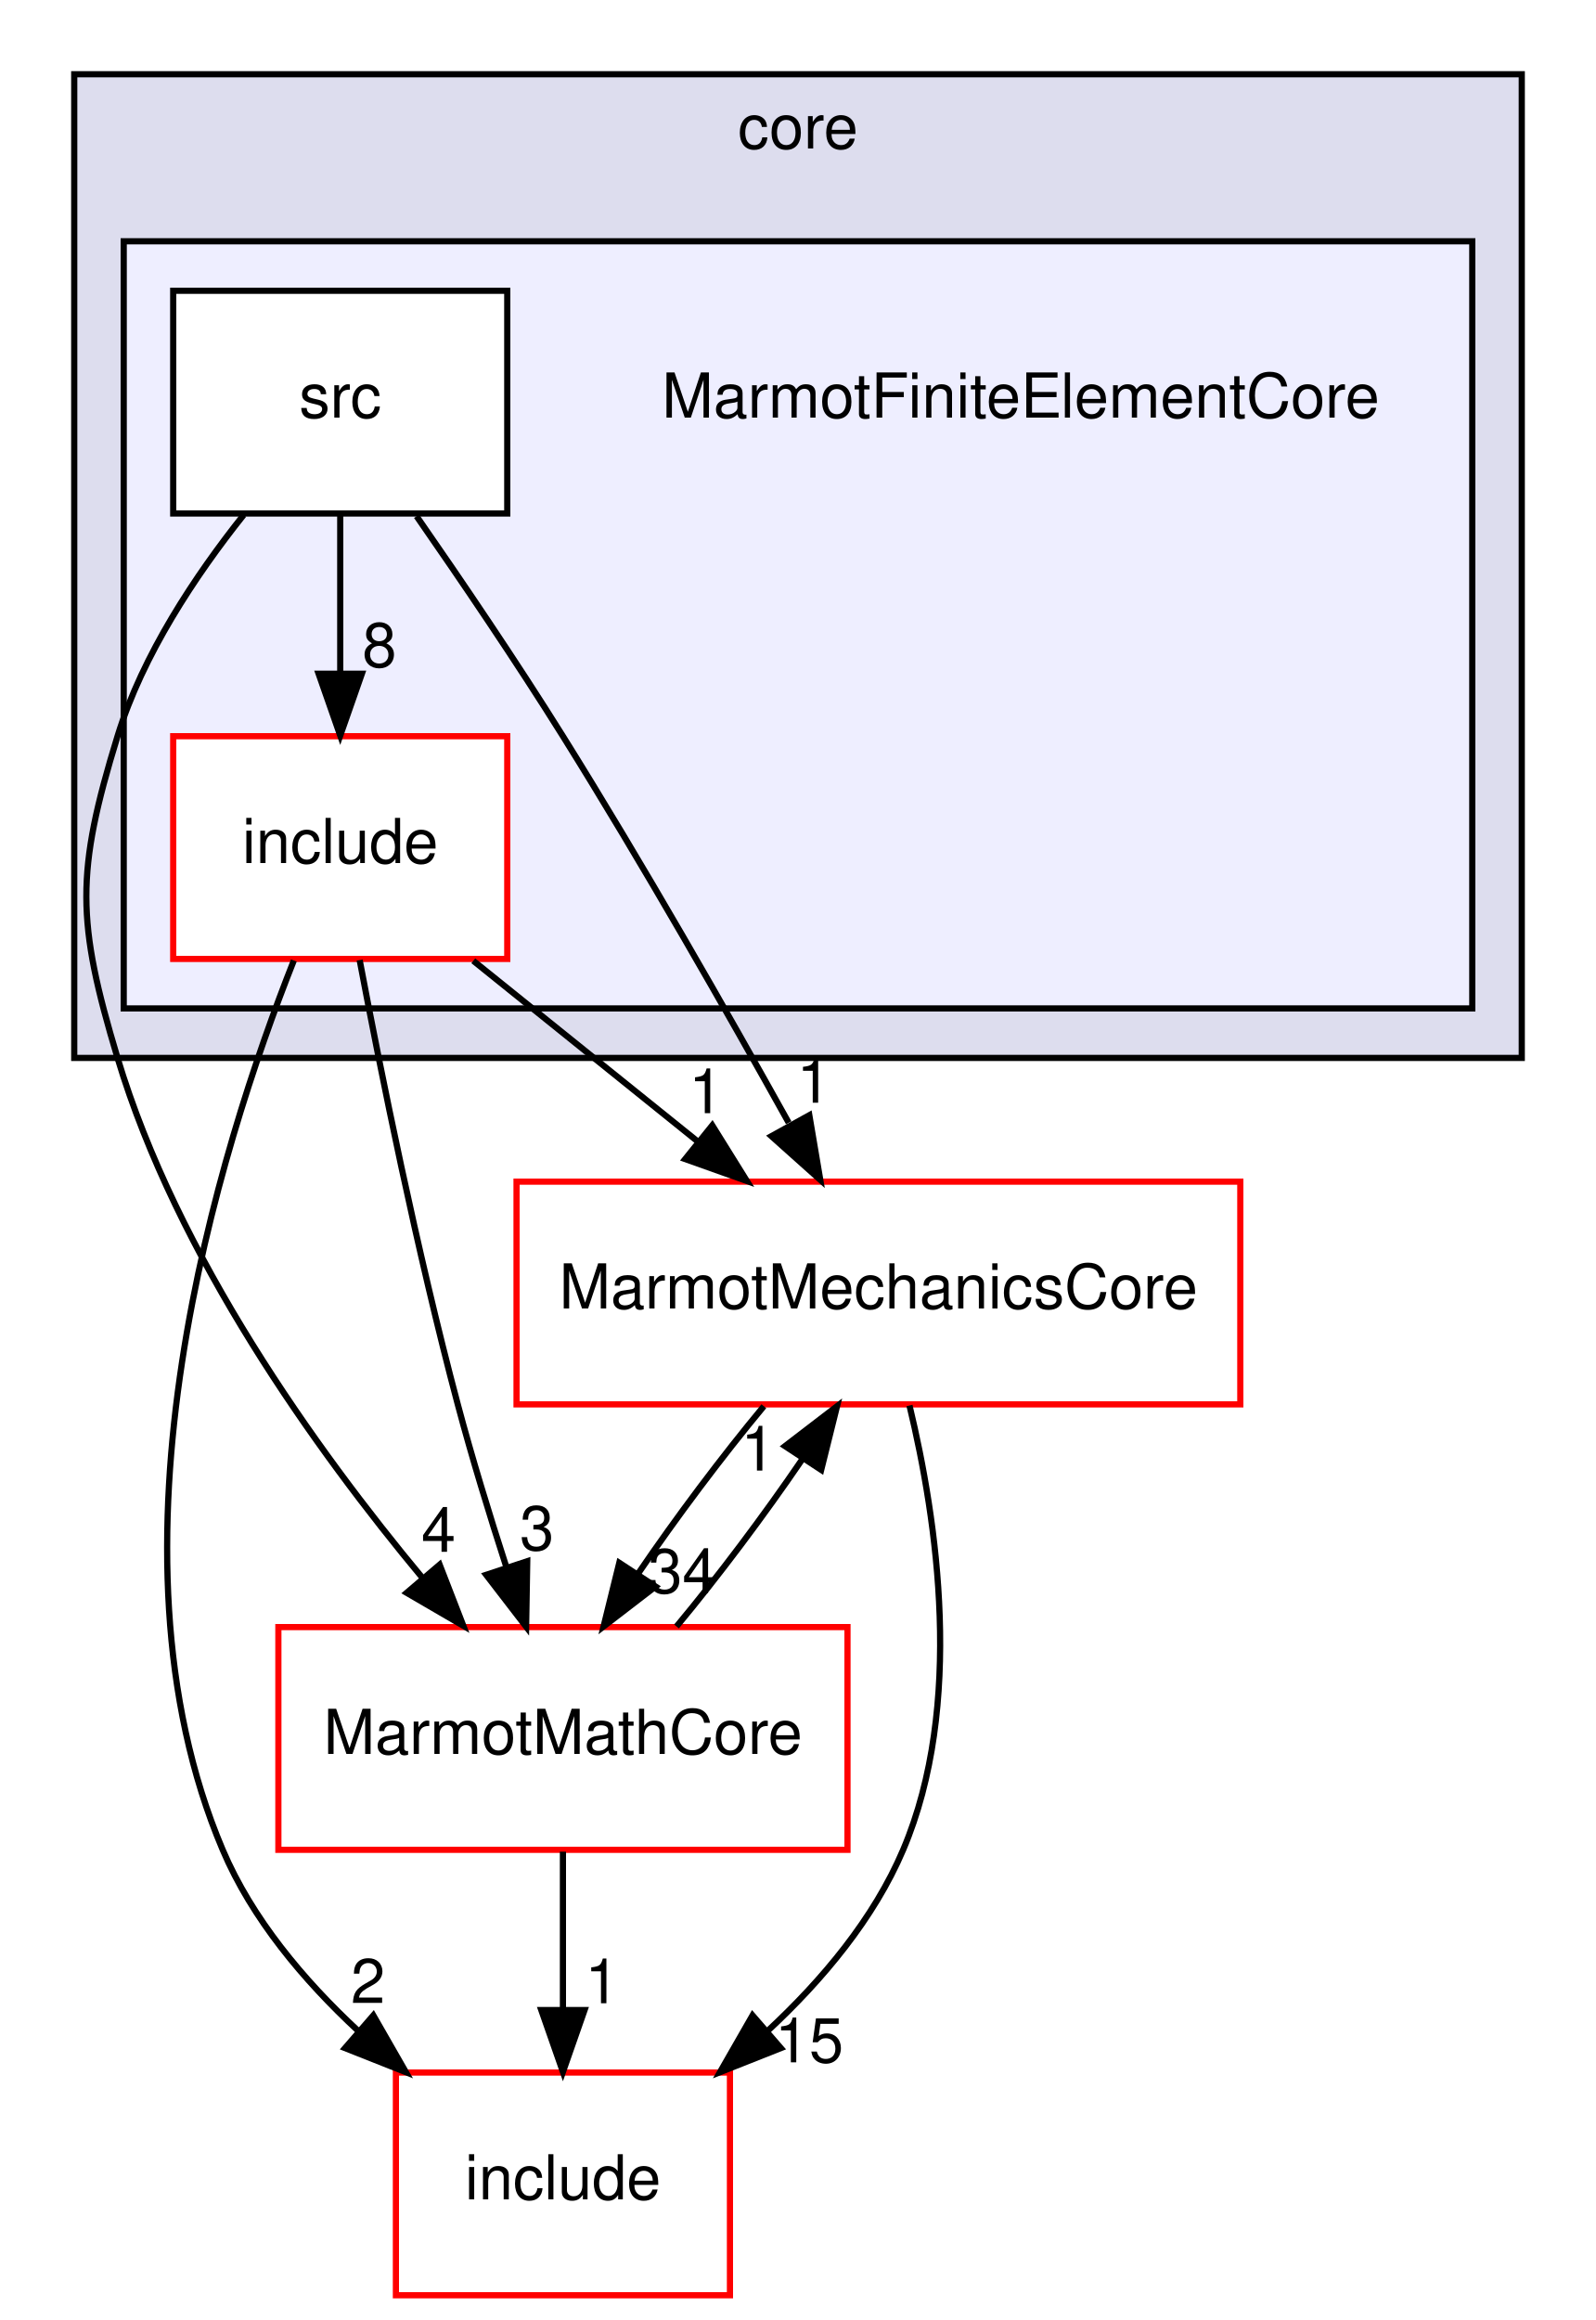
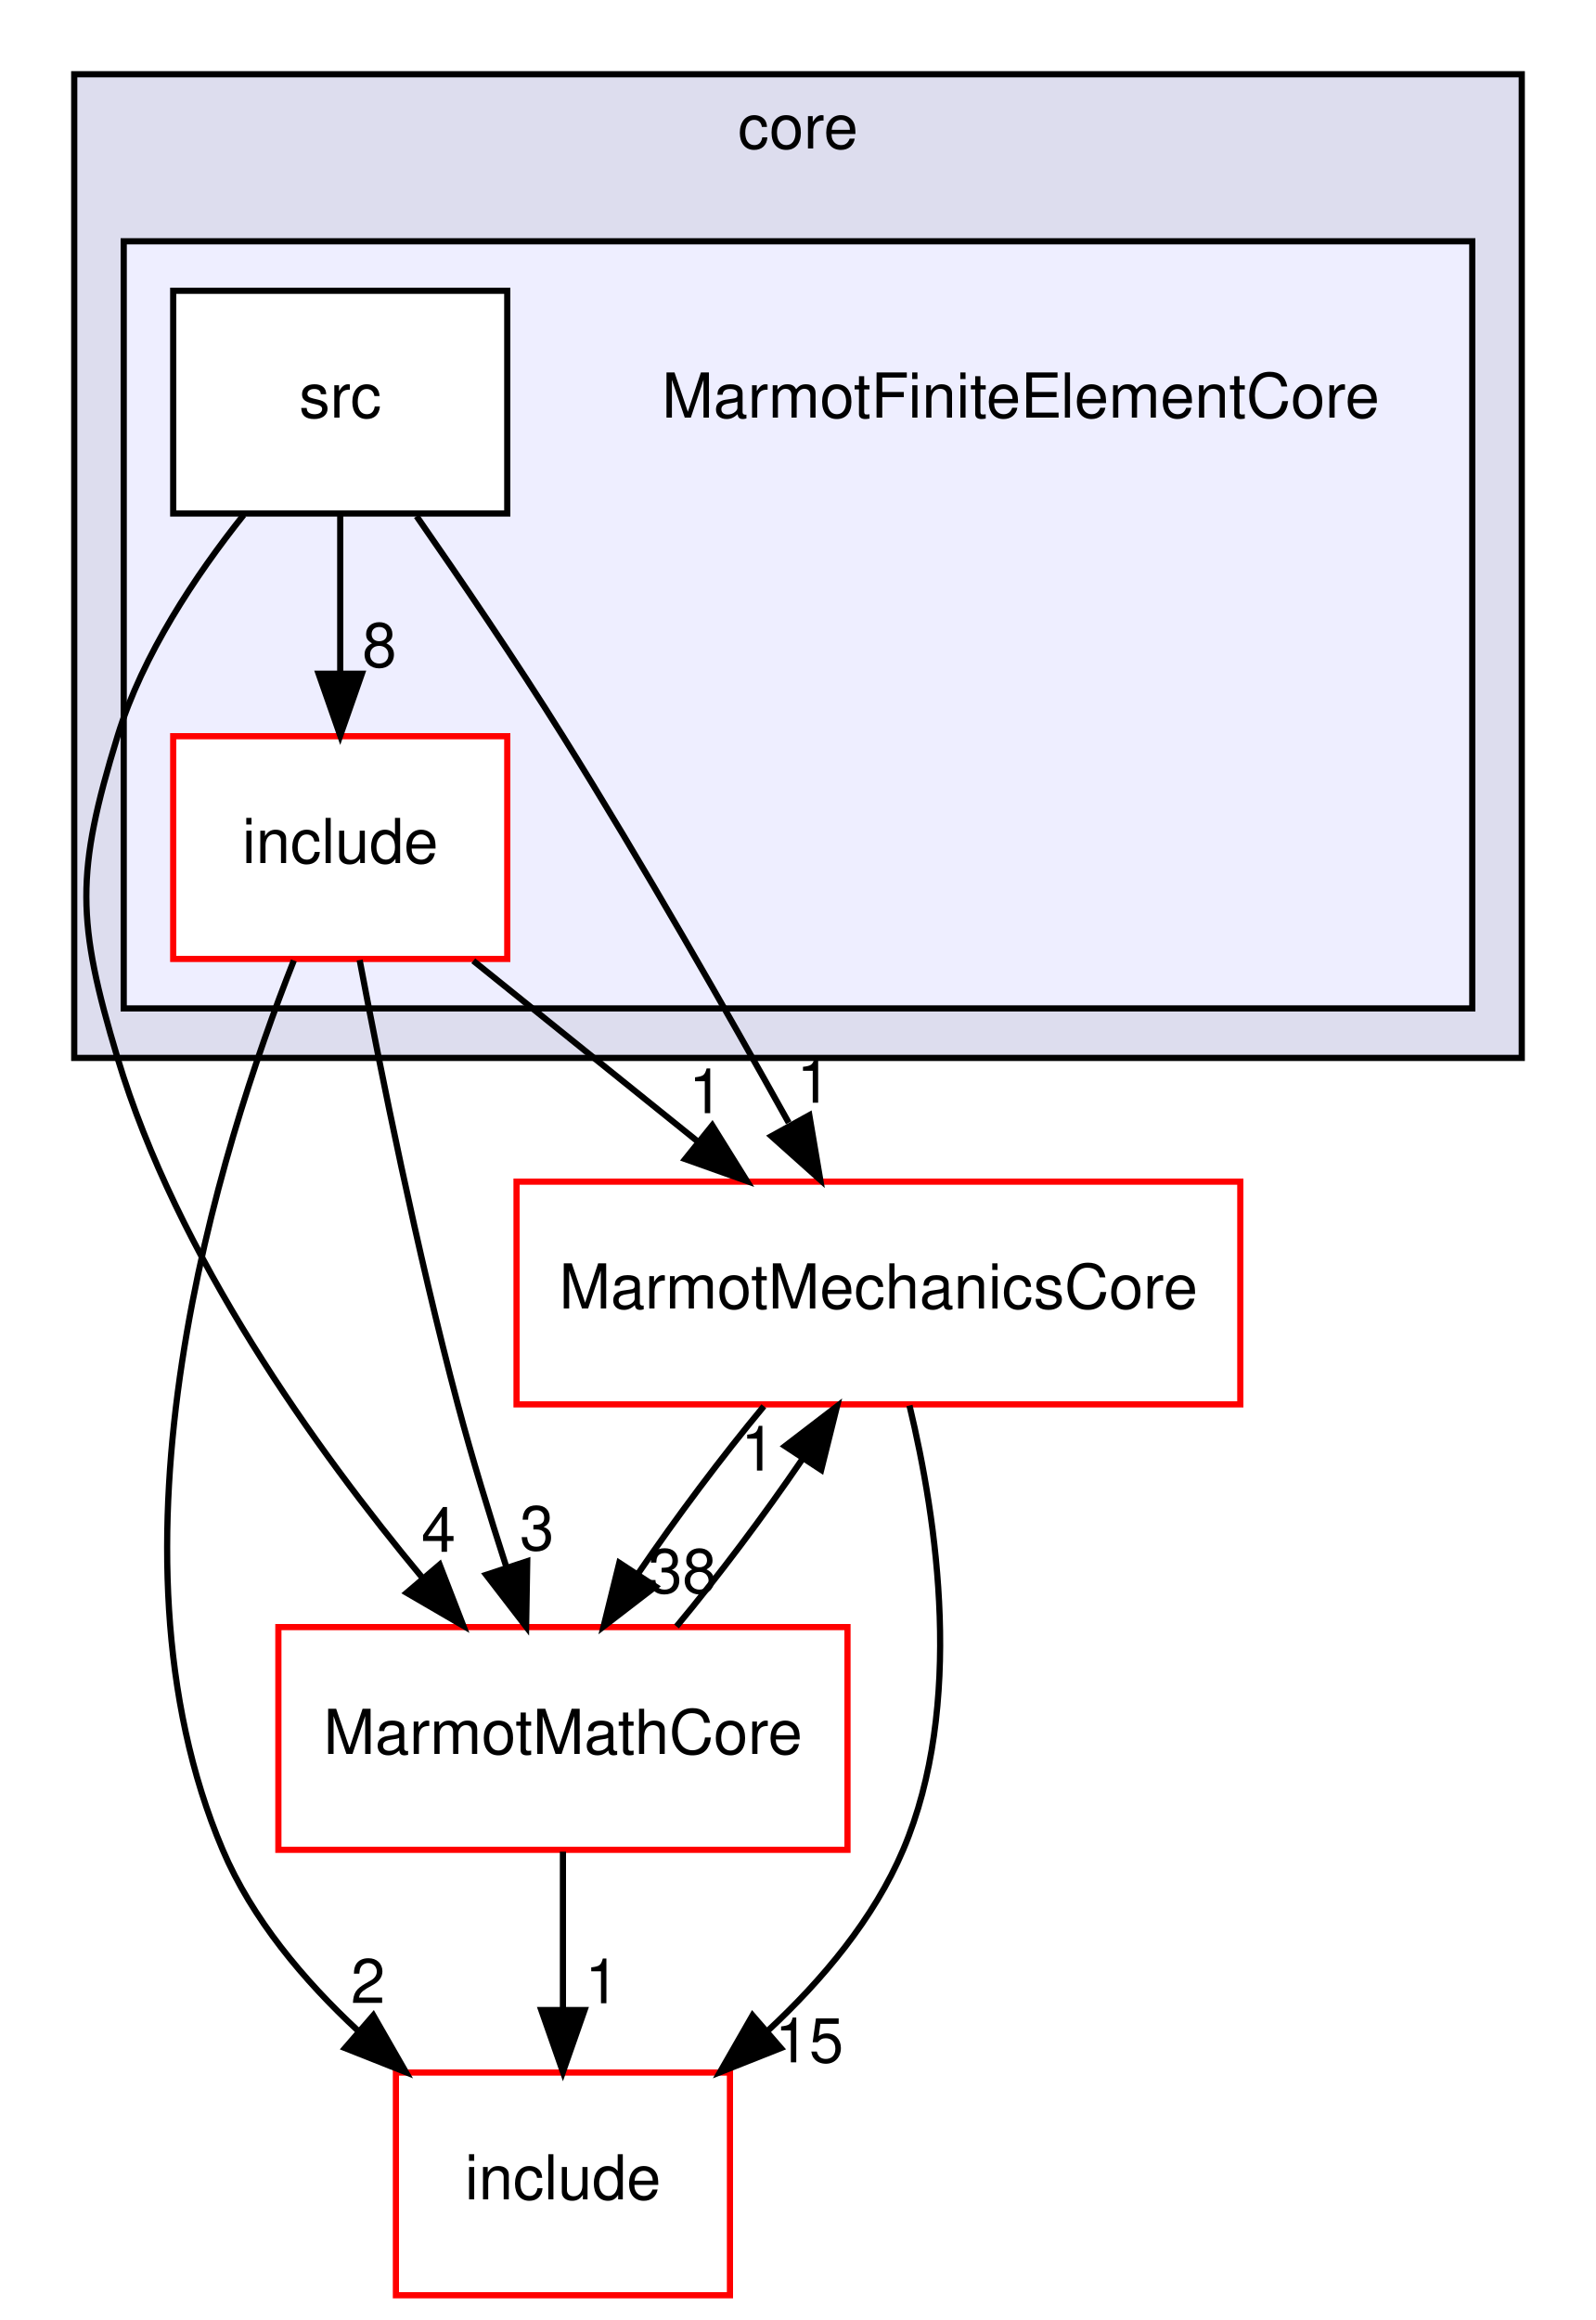
<svg xmlns="http://www.w3.org/2000/svg" xmlns:xlink="http://www.w3.org/1999/xlink" width="258pt" height="375pt" viewBox="0.00 0.00 258.00 375.00">
  <g id="graph0" class="graph" transform="scale(1 1) rotate(0) translate(4 371)">
    <polygon fill="white" stroke="transparent" points="-4,4 -4,-371 254,-371 254,4 -4,4" />
    <g id="clust1" class="cluster">
      <g id="a_clust1">
        <a xlink:href="dir_6d4da112a1331882b0b6514a341190a0.html" target="_top" xlink:title="core">
          <polygon fill="#ddddee" stroke="black" points="8,-200 8,-359 242,-359 242,-200 8,-200" />
          <text text-anchor="middle" x="125" y="-347" font-family="Helvetica,sans-Serif" font-size="10.00">core</text>
        </a>
      </g>
    </g>
    <g id="clust2" class="cluster">
      <g id="a_clust2">
        <a xlink:href="dir_a6282ced73efdb7b36cfc8bdf7a60b20.html" target="_top">
          <polygon fill="#eeeeff" stroke="black" points="16,-208 16,-332 234,-332 234,-208 16,-208" />
        </a>
      </g>
    </g>
    <g id="node1" class="node">
      <text text-anchor="middle" x="161" y="-303.5" font-family="Helvetica,sans-Serif" font-size="10.00">MarmotFiniteElementCore</text>
    </g>
    <g id="node2" class="node">
      <g id="a_node2">
        <a xlink:href="dir_7a1ab5031ed028ea4c059c711d14cf0d.html" target="_top" xlink:title="include">
          <polygon fill="white" stroke="red" points="78,-252 24,-252 24,-216 78,-216 78,-252" />
          <text text-anchor="middle" x="51" y="-231.5" font-family="Helvetica,sans-Serif" font-size="10.00">include</text>
        </a>
      </g>
    </g>
    <g id="node4" class="node">
      <g id="a_node4">
        <a xlink:href="dir_9969c29766c3ca5ea49aac3cac97384d.html" target="_top" xlink:title="MarmotMechanicsCore">
          <polygon fill="white" stroke="red" points="196.5,-180 79.5,-180 79.5,-144 196.5,-144 196.5,-180" />
          <text text-anchor="middle" x="138" y="-159.5" font-family="Helvetica,sans-Serif" font-size="10.00">MarmotMechanicsCore</text>
        </a>
      </g>
    </g>
    <g id="edge1" class="edge">
      <path fill="none" stroke="black" d="M72.51,-215.7C83.46,-206.88 96.95,-196.03 108.82,-186.47" />
      <polygon fill="black" stroke="black" points="111.14,-189.1 116.74,-180.1 106.76,-183.65 111.14,-189.1" />
      <g id="a_edge1-headlabel">
        <a xlink:href="dir_000007_000012.html" target="_top" xlink:title="1">
          <text text-anchor="middle" x="110.12" y="-191.07" font-family="Helvetica,sans-Serif" font-size="10.00">1</text>
        </a>
      </g>
    </g>
    <g id="node5" class="node">
      <g id="a_node5">
        <a xlink:href="dir_d44c64559bbebec7f509842c48db8b23.html" target="_top" xlink:title="include">
          <polygon fill="white" stroke="red" points="114,-36 60,-36 60,0 114,0 114,-36" />
          <text text-anchor="middle" x="87" y="-15.5" font-family="Helvetica,sans-Serif" font-size="10.00">include</text>
        </a>
      </g>
    </g>
    <g id="edge2" class="edge">
      <path fill="none" stroke="black" d="M43.5,-215.75C31.46,-185.38 11.19,-120.95 32,-72 36.73,-60.86 45.08,-50.93 53.87,-42.76" />
      <polygon fill="black" stroke="black" points="56.35,-45.24 61.62,-36.05 51.77,-39.95 56.35,-45.24" />
      <g id="a_edge2-headlabel">
        <a xlink:href="dir_000007_000002.html" target="_top" xlink:title="2">
          <text text-anchor="middle" x="55.49" y="-47.24" font-family="Helvetica,sans-Serif" font-size="10.00">2</text>
        </a>
      </g>
    </g>
    <g id="node6" class="node">
      <g id="a_node6">
        <a xlink:href="dir_39413a3592d49ba1372e049fbfe3e31f.html" target="_top" xlink:title="MarmotMathCore">
          <polygon fill="white" stroke="red" points="133,-108 41,-108 41,-72 133,-72 133,-108" />
          <text text-anchor="middle" x="87" y="-87.5" font-family="Helvetica,sans-Serif" font-size="10.00">MarmotMathCore</text>
        </a>
      </g>
    </g>
    <g id="edge3" class="edge">
      <path fill="none" stroke="black" d="M54.14,-215.82C57.55,-197.8 63.41,-168.73 70,-144 72.3,-135.37 75.15,-126.06 77.86,-117.69" />
      <polygon fill="black" stroke="black" points="81.23,-118.65 81.05,-108.06 74.59,-116.45 81.23,-118.65" />
      <g id="a_edge3-headlabel">
        <a xlink:href="dir_000007_000010.html" target="_top" xlink:title="3">
          <text text-anchor="middle" x="82.8" y="-120.45" font-family="Helvetica,sans-Serif" font-size="10.00">3</text>
        </a>
      </g>
    </g>
    <g id="node3" class="node">
      <g id="a_node3">
        <a xlink:href="dir_b03b27ba81a49fd6f9c9588f67883179.html" target="_top" xlink:title="src">
          <polygon fill="white" stroke="black" points="78,-324 24,-324 24,-288 78,-288 78,-324" />
          <text text-anchor="middle" x="51" y="-303.5" font-family="Helvetica,sans-Serif" font-size="10.00">src</text>
        </a>
      </g>
    </g>
    <g id="edge6" class="edge">
      <path fill="none" stroke="black" d="M51,-287.7C51,-279.98 51,-270.71 51,-262.11" />
      <polygon fill="black" stroke="black" points="54.5,-262.1 51,-252.1 47.5,-262.1 54.5,-262.1" />
      <g id="a_edge6-headlabel">
        <a xlink:href="dir_000009_000007.html" target="_top" xlink:title="8">
          <text text-anchor="middle" x="57.34" y="-263.2" font-family="Helvetica,sans-Serif" font-size="10.00">8</text>
        </a>
      </g>
    </g>
    <g id="edge7" class="edge">
      <path fill="none" stroke="black" d="M63.34,-287.56C70.46,-277.32 79.46,-264.07 87,-252 99.9,-231.36 113.56,-207.39 123.5,-189.52" />
      <polygon fill="black" stroke="black" points="126.83,-190.74 128.6,-180.29 120.7,-187.35 126.83,-190.74" />
      <g id="a_edge7-headlabel">
        <a xlink:href="dir_000009_000012.html" target="_top" xlink:title="1">
          <text text-anchor="middle" x="127.57" y="-192.76" font-family="Helvetica,sans-Serif" font-size="10.00">1</text>
        </a>
      </g>
    </g>
    <g id="edge8" class="edge">
      <path fill="none" stroke="black" d="M35.39,-287.77C27.63,-278.03 19.05,-265.18 15,-252 8.21,-229.91 8.35,-222.13 15,-200 24.62,-167.98 47.04,-136.69 64.33,-115.91" />
      <polygon fill="black" stroke="black" points="67.07,-118.09 70.9,-108.21 61.74,-113.54 67.07,-118.09" />
      <g id="a_edge8-headlabel">
        <a xlink:href="dir_000009_000010.html" target="_top" xlink:title="4">
          <text text-anchor="middle" x="66.89" y="-120.17" font-family="Helvetica,sans-Serif" font-size="10.00">4</text>
        </a>
      </g>
    </g>
    <g id="edge4" class="edge">
      <path fill="none" stroke="black" d="M143.02,-143.82C147.49,-125.3 151.92,-95.34 142,-72 137.27,-60.86 128.92,-50.93 120.13,-42.76" />
      <polygon fill="black" stroke="black" points="122.23,-39.95 112.38,-36.05 117.65,-45.24 122.23,-39.95" />
      <g id="a_edge4-headlabel">
        <a xlink:href="dir_000012_000002.html" target="_top" xlink:title="15">
          <text text-anchor="middle" x="126.81" y="-37.65" font-family="Helvetica,sans-Serif" font-size="10.00">15</text>
        </a>
      </g>
    </g>
    <g id="edge5" class="edge">
      <path fill="none" stroke="black" d="M119.48,-143.7C112.71,-135.56 105.31,-125.69 99.19,-116.7" />
      <polygon fill="black" stroke="black" points="101.97,-114.56 93.57,-108.1 96.11,-118.39 101.97,-114.56" />
      <g id="a_edge5-headlabel">
-         <a xlink:href="dir_000012_000010.html" target="_top" xlink:title="34">
-           <text text-anchor="middle" x="106.31" y="-113.51" font-family="Helvetica,sans-Serif" font-size="10.00">34</text>
+         <a xlink:href="dir_000012_000010.html" target="_top" xlink:title="38">
+           <text text-anchor="middle" x="106.31" y="-113.51" font-family="Helvetica,sans-Serif" font-size="10.00">38</text>
        </a>
      </g>
    </g>
    <g id="edge9" class="edge">
      <path fill="none" stroke="black" d="M105.36,-108.1C112.11,-116.21 119.52,-126.08 125.66,-135.08" />
      <polygon fill="black" stroke="black" points="122.9,-137.25 131.31,-143.7 128.75,-133.41 122.9,-137.25" />
      <g id="a_edge9-headlabel">
        <a xlink:href="dir_000010_000012.html" target="_top" xlink:title="1">
          <text text-anchor="middle" x="118.55" y="-133.3" font-family="Helvetica,sans-Serif" font-size="10.00">1</text>
        </a>
      </g>
    </g>
    <g id="edge10" class="edge">
      <path fill="none" stroke="black" d="M87,-71.7C87,-63.98 87,-54.71 87,-46.11" />
      <polygon fill="black" stroke="black" points="90.5,-46.1 87,-36.1 83.5,-46.1 90.5,-46.1" />
      <g id="a_edge10-headlabel">
        <a xlink:href="dir_000010_000002.html" target="_top" xlink:title="1">
          <text text-anchor="middle" x="93.34" y="-47.2" font-family="Helvetica,sans-Serif" font-size="10.00">1</text>
        </a>
      </g>
    </g>
  </g>
</svg>
